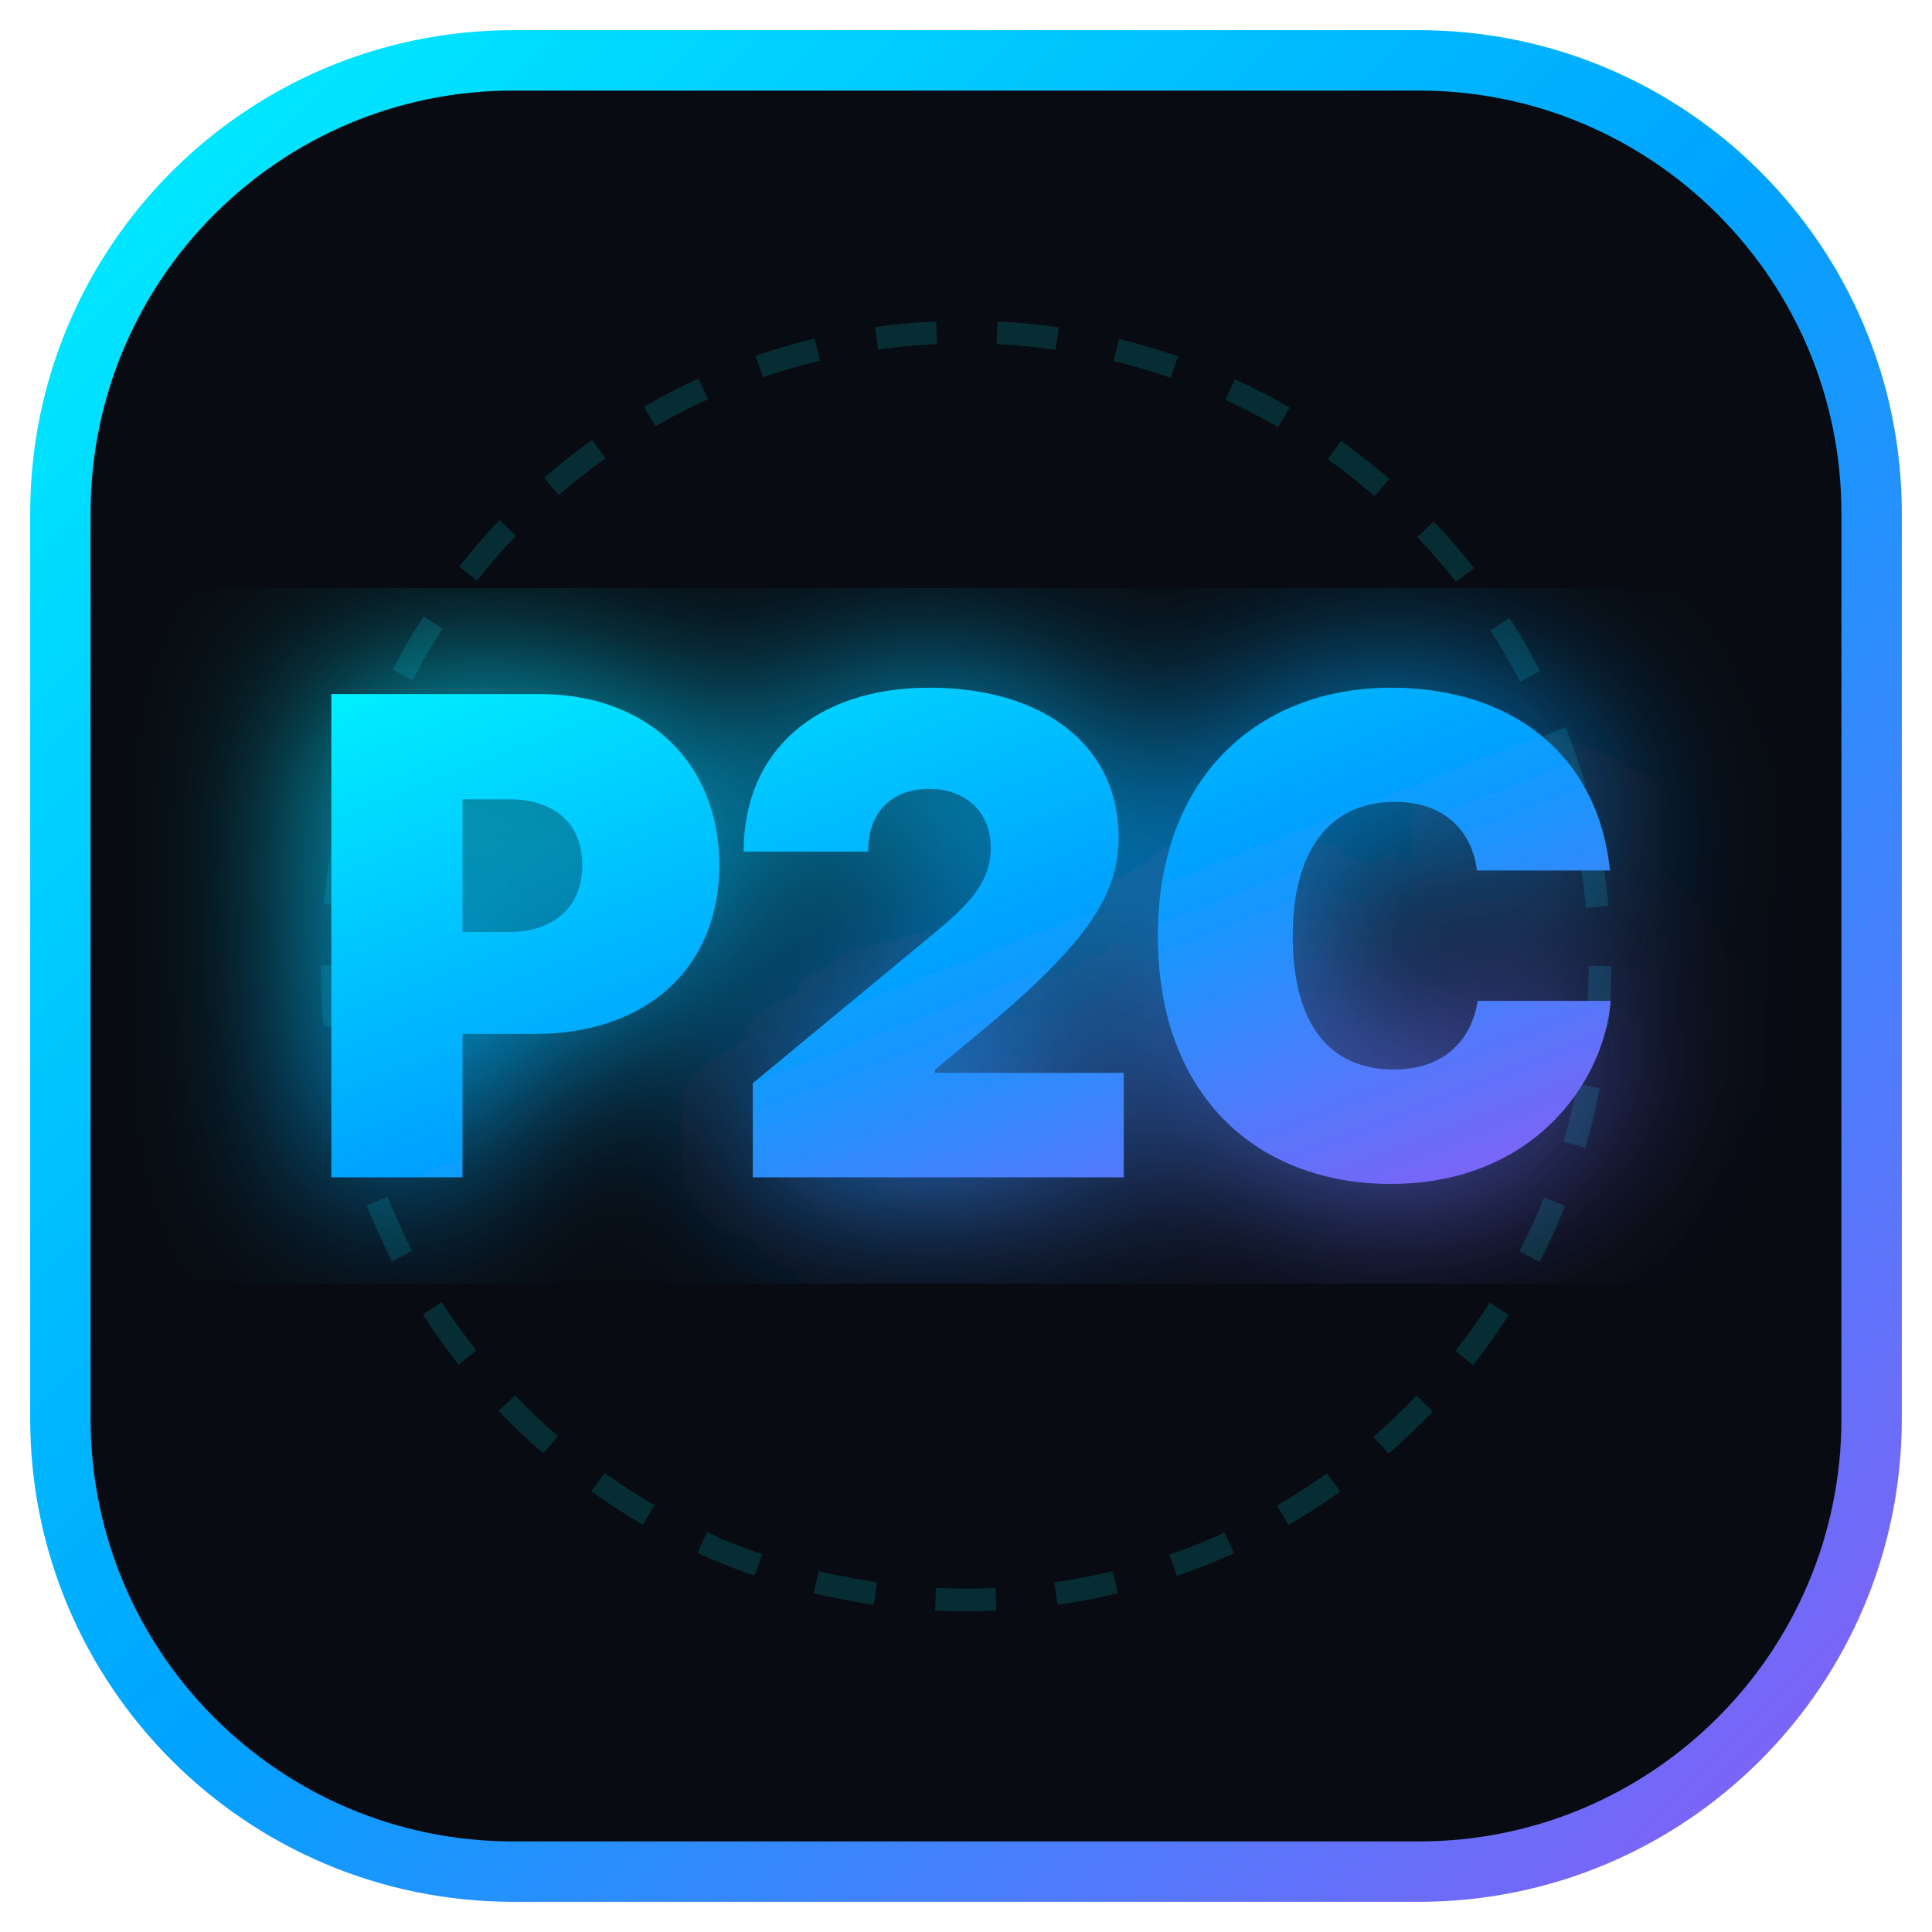
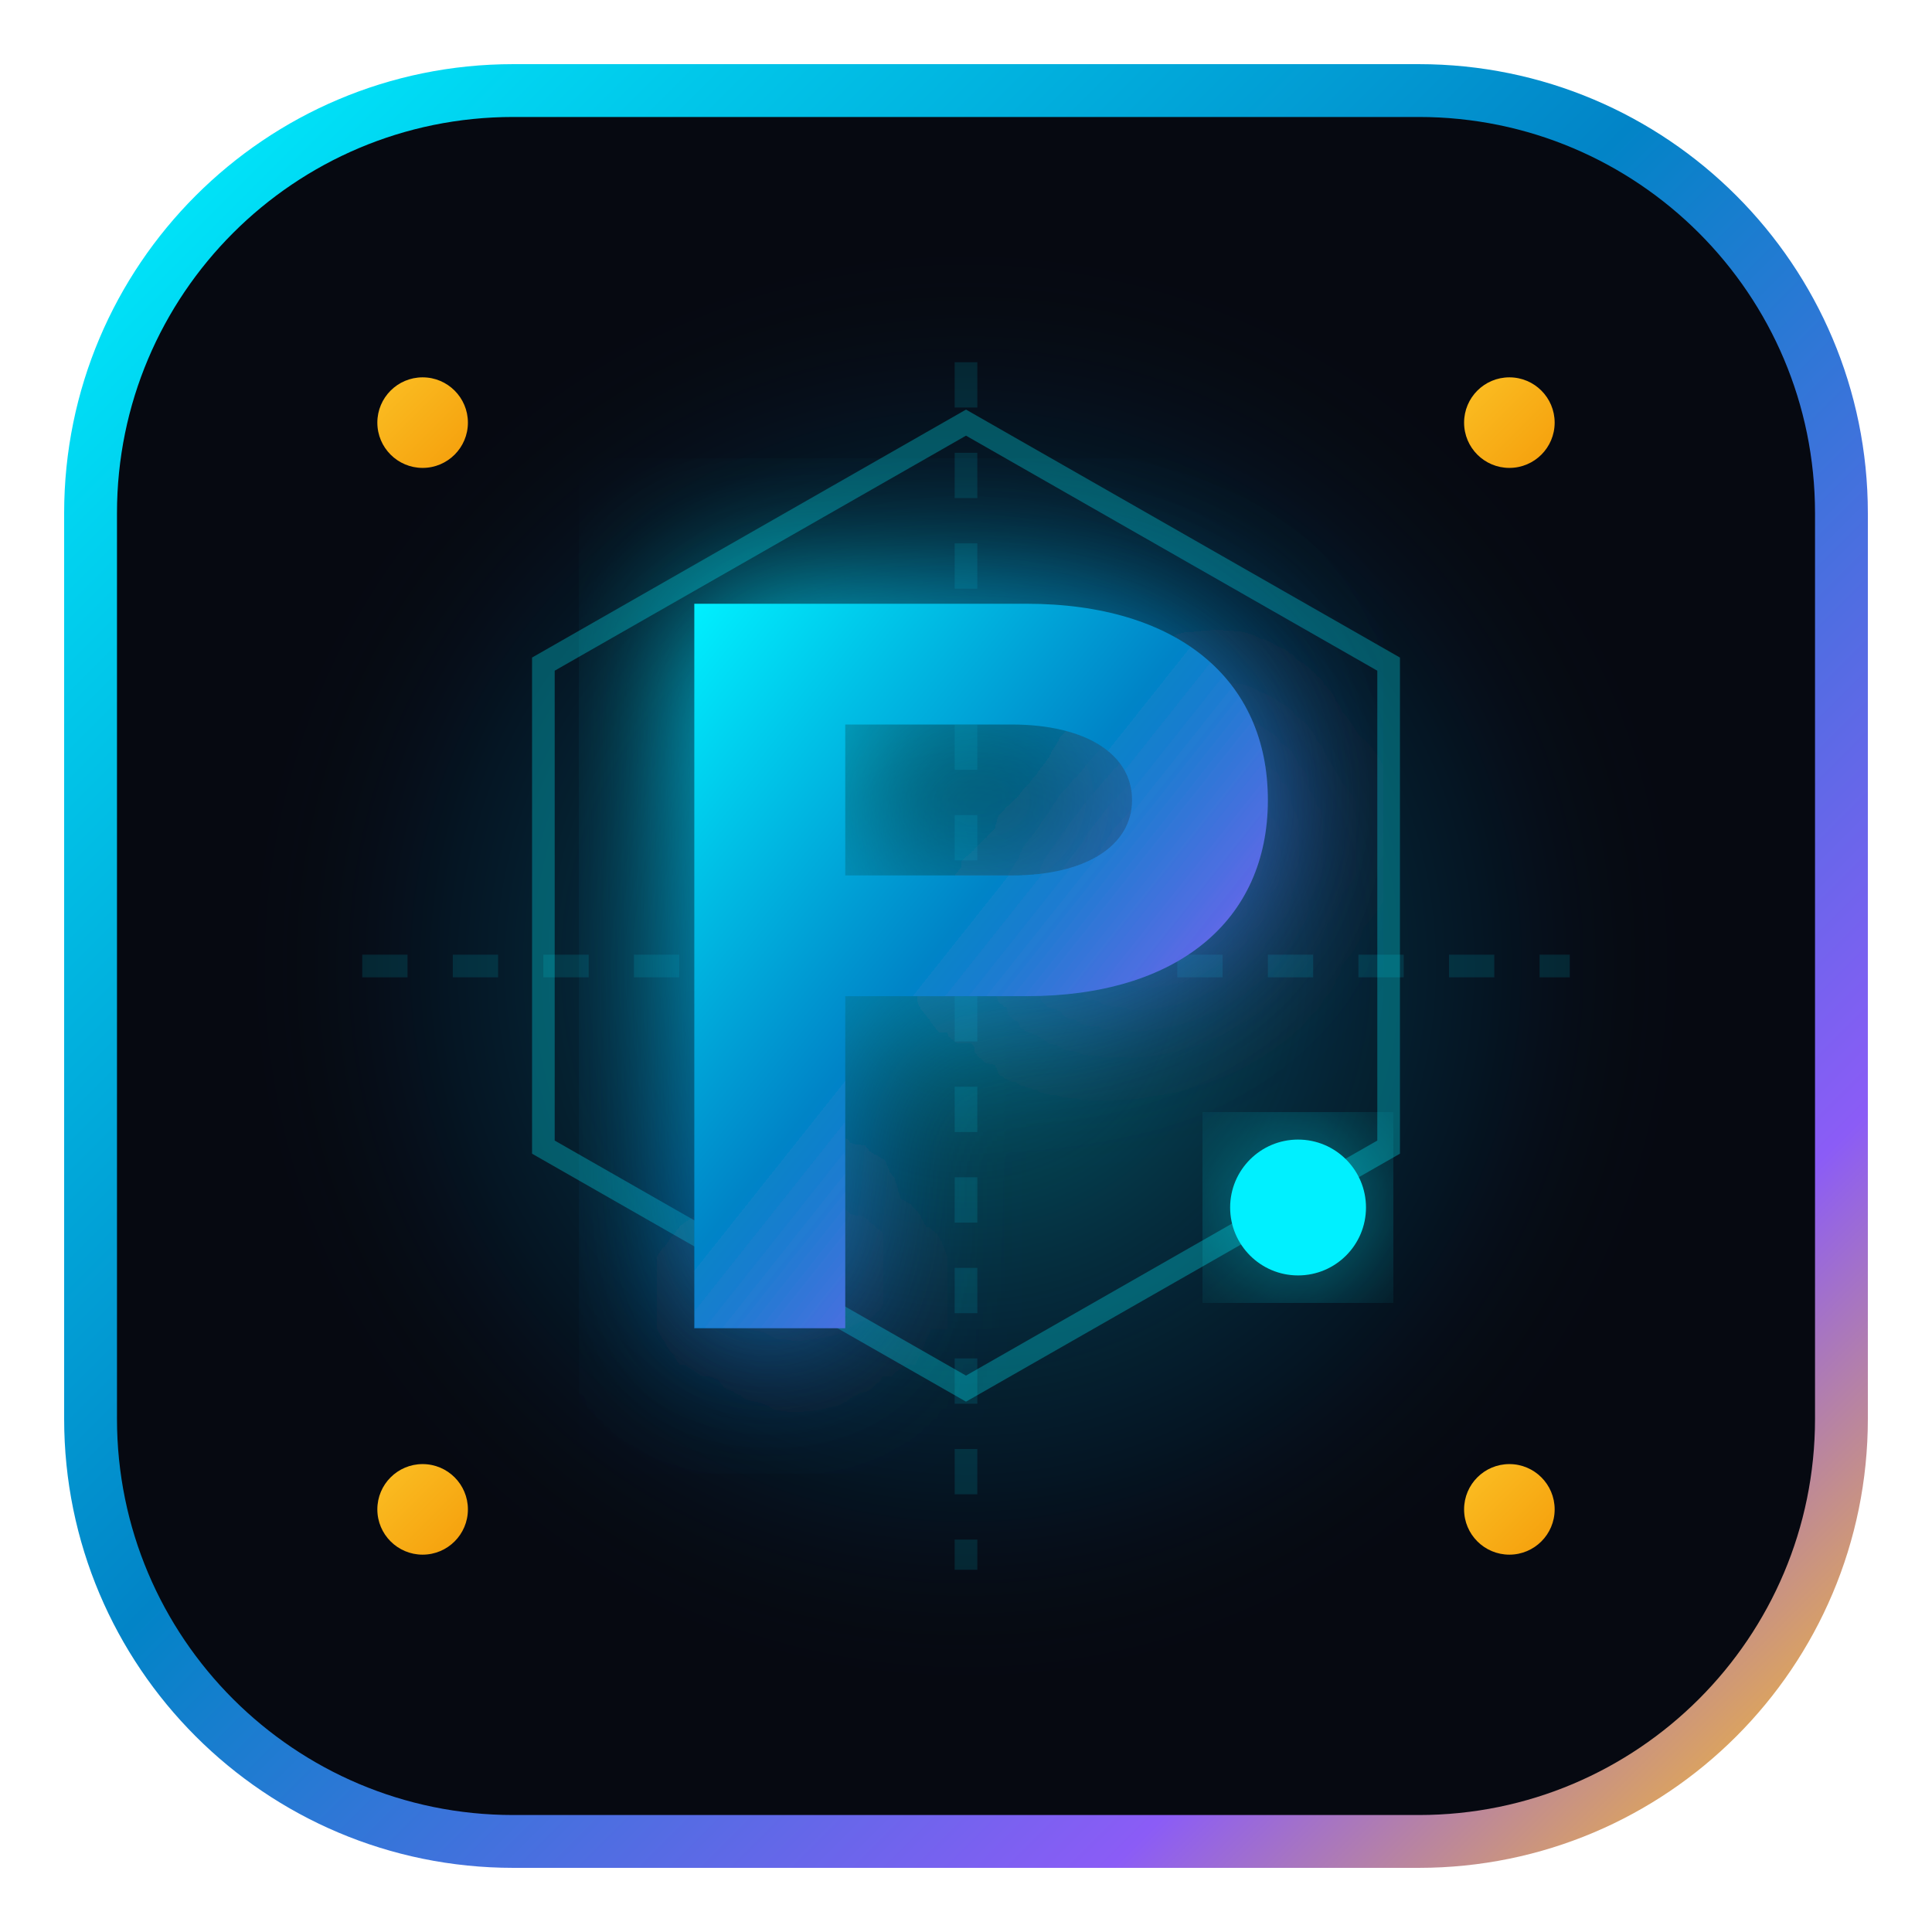
<svg xmlns="http://www.w3.org/2000/svg" viewBox="0 0 128 128">
  <defs>
    <linearGradient id="p2cGrad" x1="0%" y1="0%" x2="100%" y2="100%">
      <stop offset="0%" stop-color="#00f0ff" />
-       <stop offset="50%" stop-color="#00a3ff" />
-       <stop offset="100%" stop-color="#8b5cf6" />
+       <stop offset="45%" stop-color="#0284c7" />
+       <stop offset="80%" stop-color="#8b5cf6" />
+       <stop offset="100%" stop-color="#fbbf24" />
    </linearGradient>
+     <linearGradient id="goldGrad" x1="0%" y1="0%" x2="100%" y2="100%">
+       <stop offset="0%" stop-color="#fbbf24" />
+       <stop offset="100%" stop-color="#f59e0b" />
+     </linearGradient>
+     <radialGradient id="coreGlow" cx="50%" cy="50%" r="50%">
+       <stop offset="0%" stop-color="rgba(0, 240, 255, 0.4)" />
+       <stop offset="70%" stop-color="rgba(2, 132, 199, 0.1)" />
+       <stop offset="100%" stop-color="transparent" />
+     </radialGradient>
    <filter id="glow" x="-20%" y="-20%" width="140%" height="140%">
-       <feGaussianBlur stdDeviation="6" result="blur" />
+       <feGaussianBlur stdDeviation="5" result="blur" />
      <feComposite in="SourceGraphic" in2="blur" operator="over" />
    </filter>
  </defs>
-   <rect x="4" y="4" width="120" height="120" rx="30" fill="#080b11" stroke="url(#p2cGrad)" stroke-width="4" />
-   <circle cx="64" cy="64" r="42" fill="none" stroke="rgba(0, 240, 255, 0.15)" stroke-width="1.5" stroke-dasharray="4,4" />
-   <text x="64" y="78" font-family="'Space Grotesk', -apple-system, sans-serif" font-weight="900" font-size="44" fill="url(#p2cGrad)" text-anchor="middle" filter="url(#glow)" letter-spacing="-1">P2C</text>
+   <rect x="6" y="6" width="116" height="116" rx="28" fill="#060911" stroke="url(#p2cGrad)" stroke-width="3.5" />
+   <circle cx="64" cy="64" r="50" fill="url(#coreGlow)" />
+   <line x1="24" y1="64" x2="104" y2="64" stroke="rgba(0, 240, 255, 0.12)" stroke-width="1.5" stroke-dasharray="3,3" />
+   <line x1="64" y1="24" x2="64" y2="104" stroke="rgba(0, 240, 255, 0.12)" stroke-width="1.5" stroke-dasharray="3,3" />
+   <circle cx="28" cy="28" r="3" fill="url(#goldGrad)" />
+   <circle cx="100" cy="28" r="3" fill="url(#goldGrad)" />
+   <circle cx="28" cy="100" r="3" fill="url(#goldGrad)" />
+   <circle cx="100" cy="100" r="3" fill="url(#goldGrad)" />
+   <polygon points="64,28 92,44 92,76 64,92 36,76 36,44" fill="none" stroke="rgba(0, 240, 255, 0.3)" stroke-width="1.5" />
+   <path d="M 46 40 L 68 40 C 78 40 84 45 84 53 C 84 61 78 66 68 66 L 56 66 L 56 88 L 46 88 Z M 56 48 L 56 58 L 67 58 C 72 58 75 56 75 53 C 75 50 72 48 67 48 Z" fill="url(#p2cGrad)" filter="url(#glow)" />
+   <circle cx="86" cy="80" r="4.5" fill="#00f0ff" filter="url(#glow)" />
</svg>
